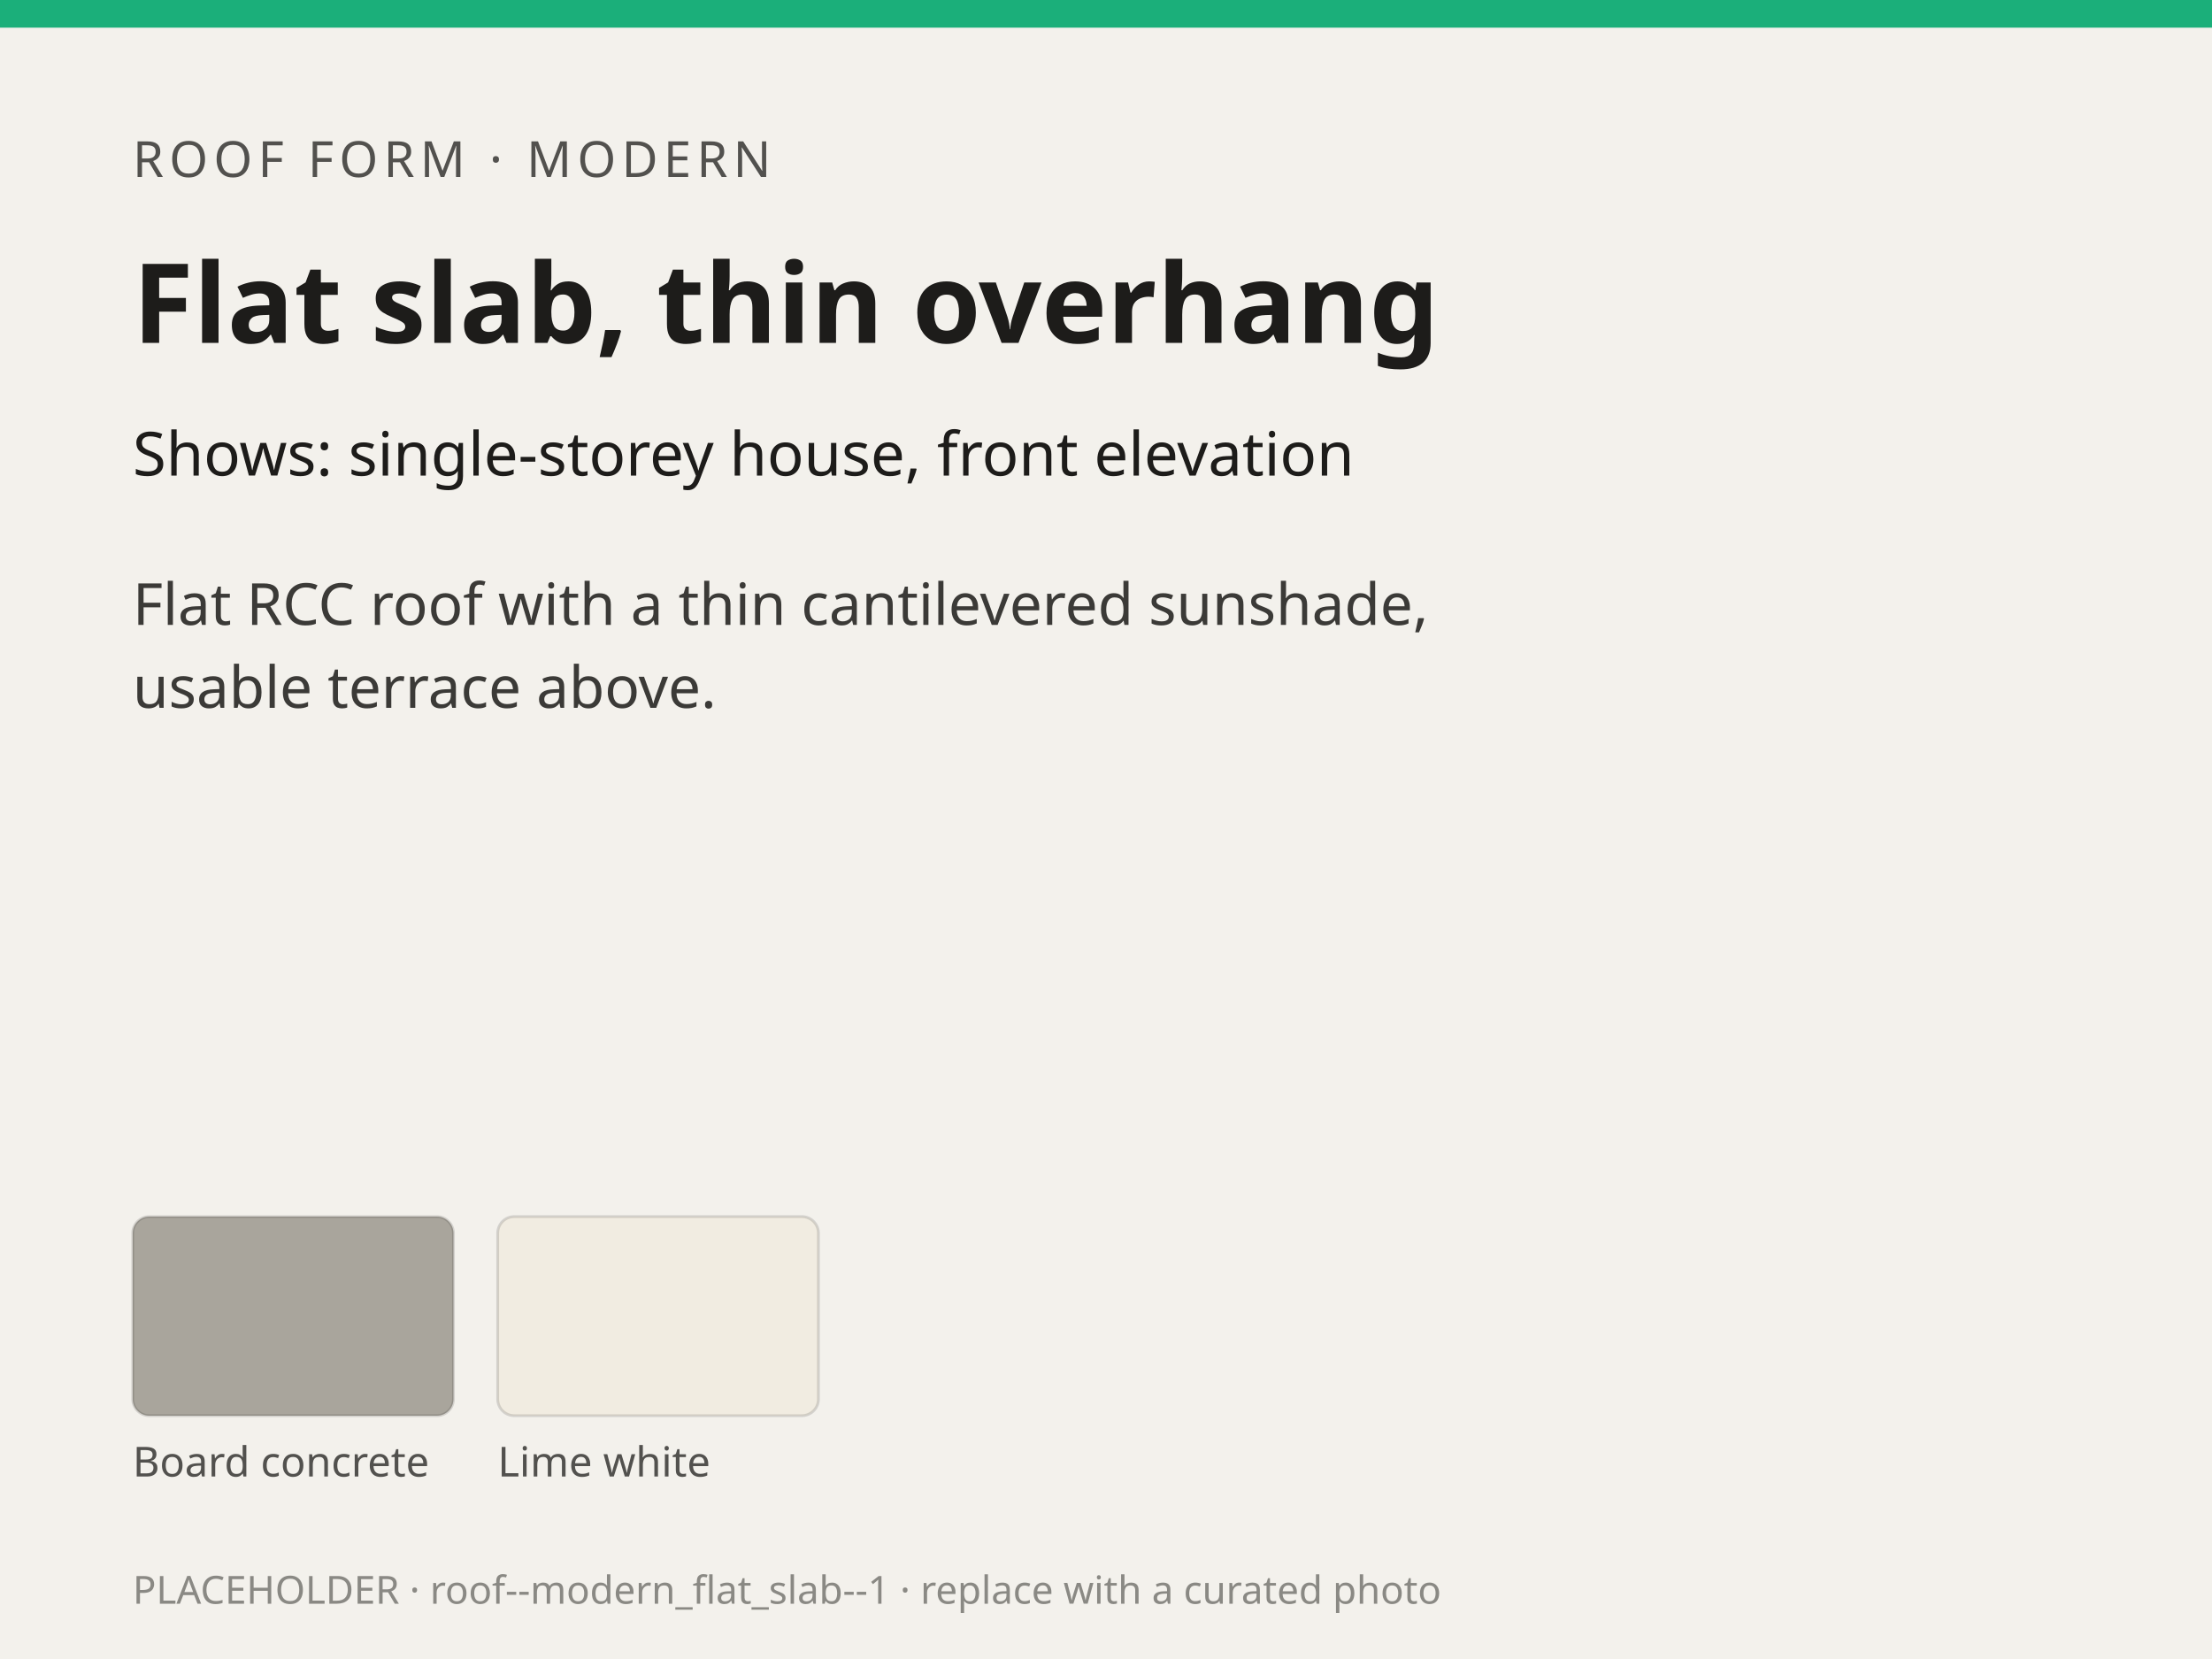
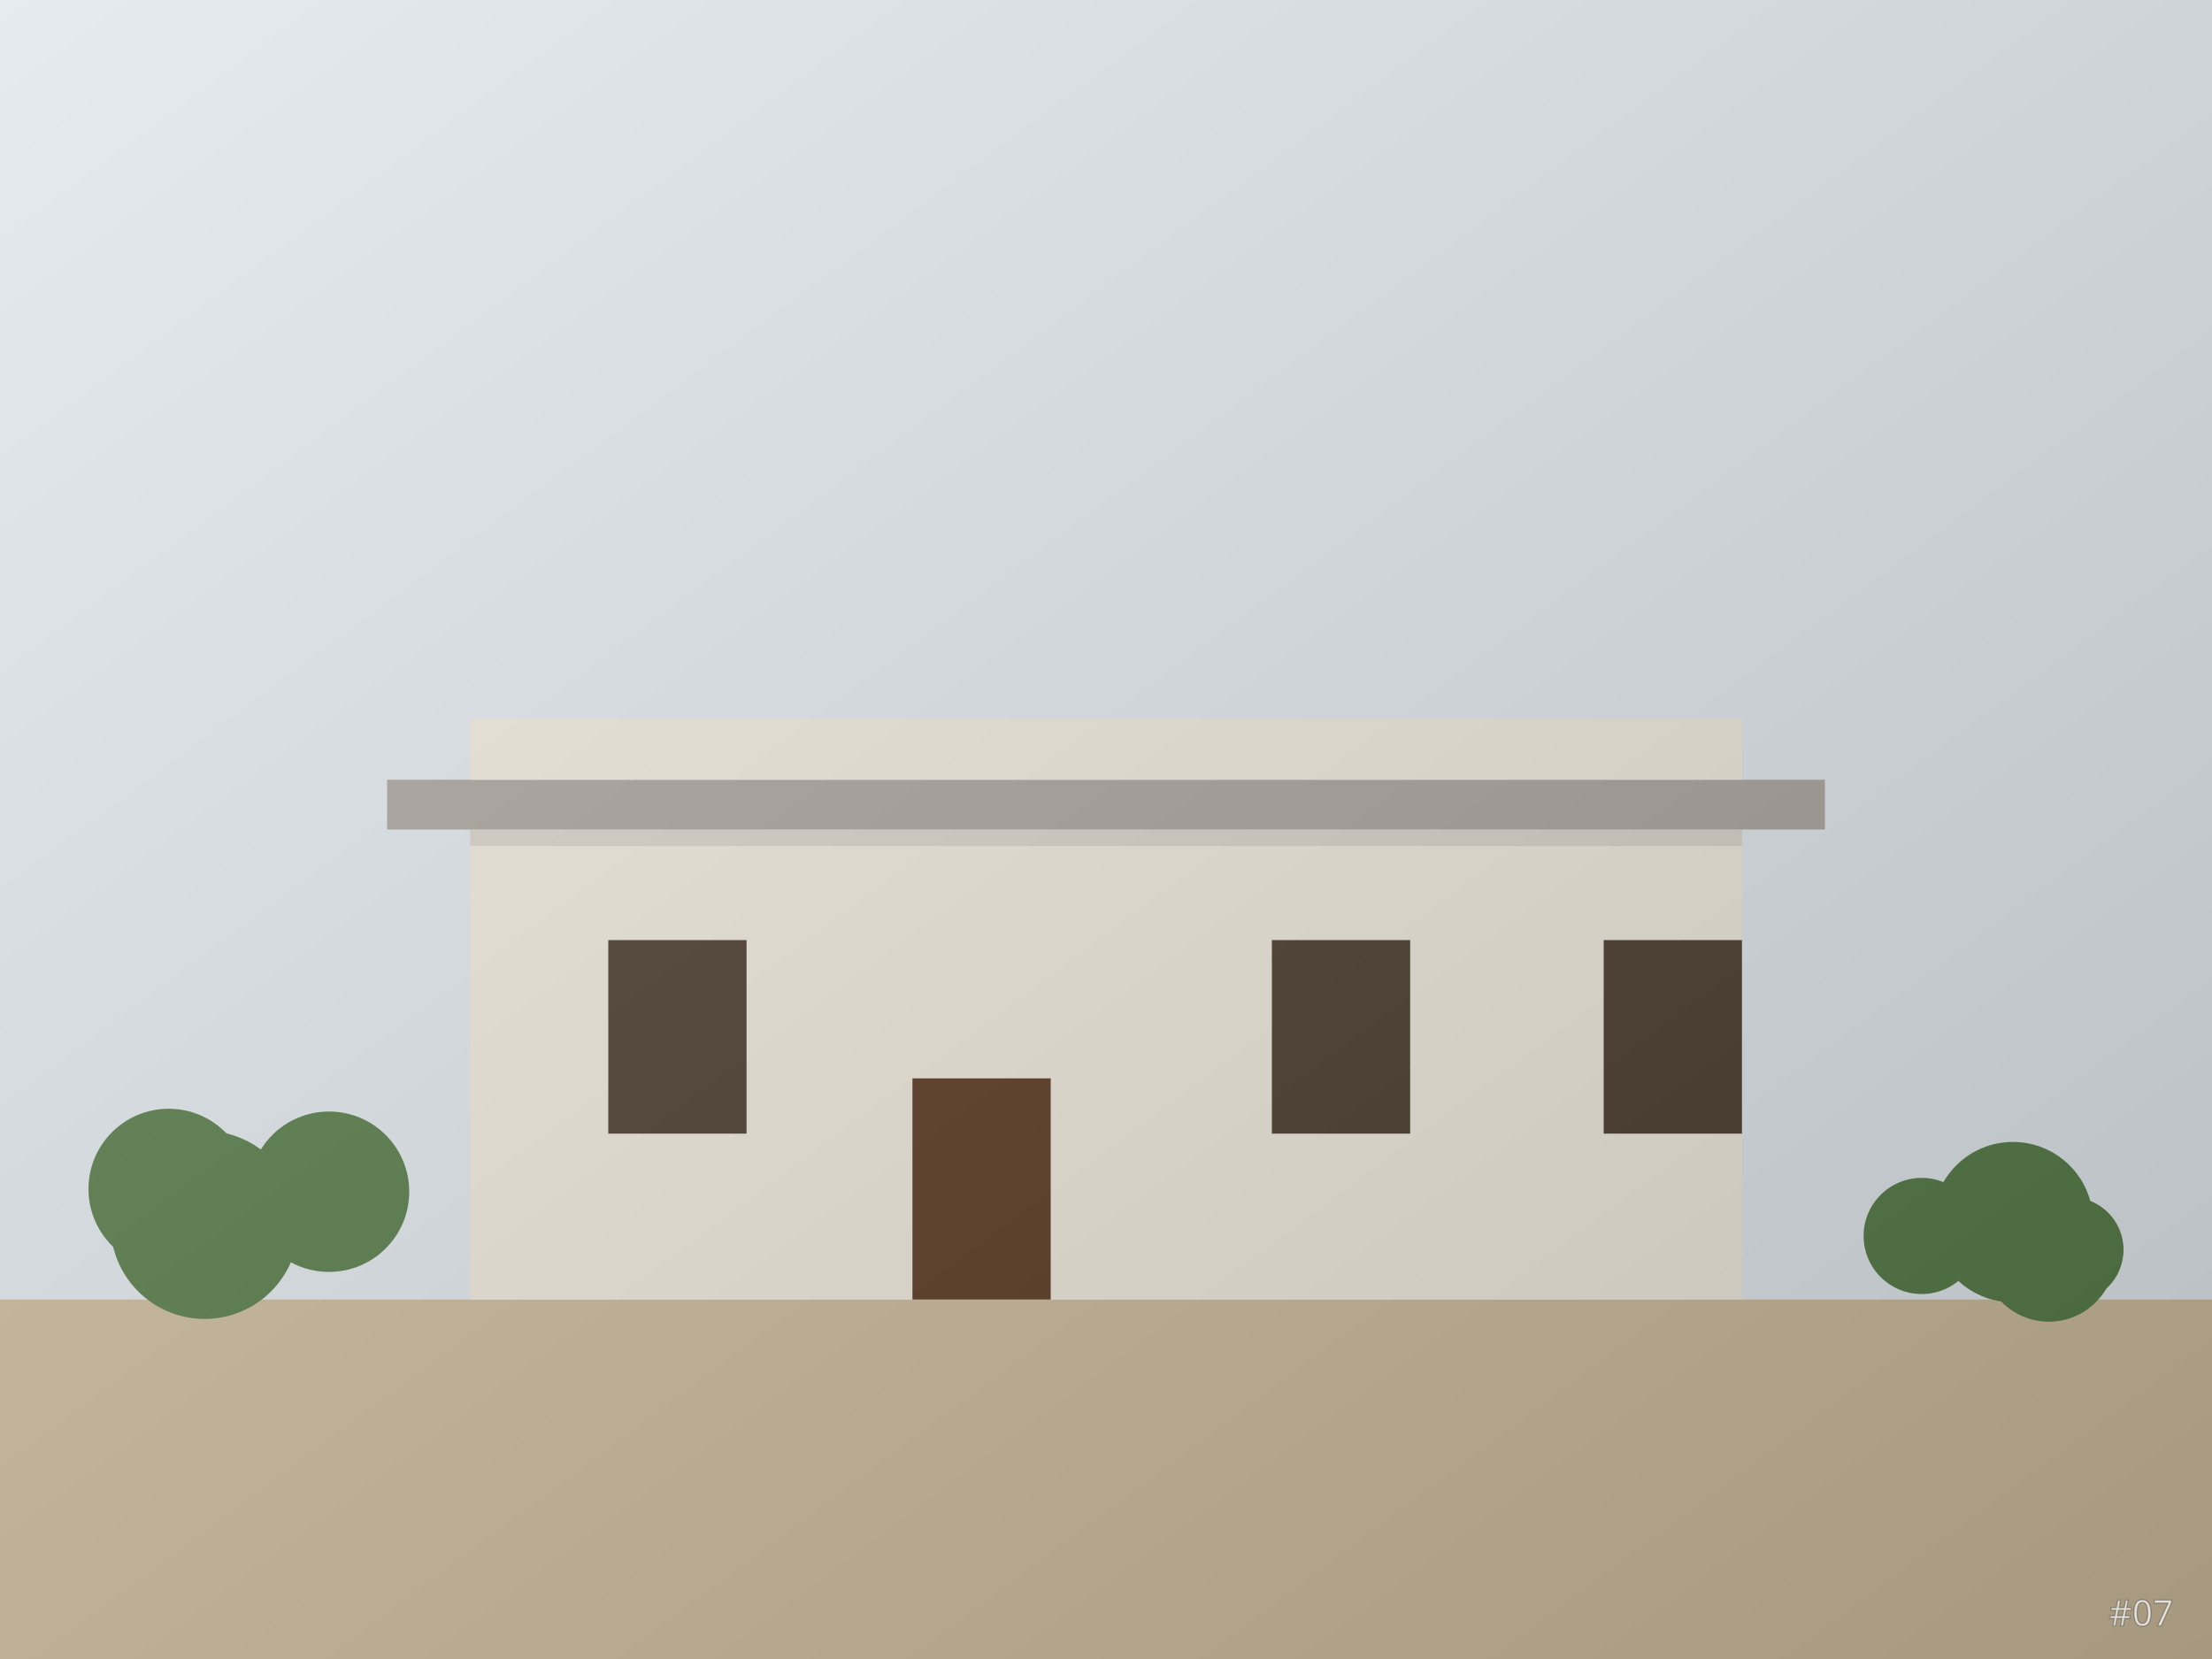
- <svg xmlns="http://www.w3.org/2000/svg" viewBox="0 0 800 600" width="800" height="600" font-family="system-ui, sans-serif">
-   <rect width="800" height="600" fill="#f3f1ec" />
-   <rect width="800" height="10" fill="#1baf7a" />
-   <text x="48" y="64" font-size="18" fill="#52514e" letter-spacing="2">ROOF FORM · MODERN</text>
-   <text x="48" y="124" font-size="40" font-weight="600" fill="#1d1c1a">Flat slab, thin overhang</text>
-   <text x="48" y="172" font-size="22" fill="#1d1c1a">Shows: single-storey house, front elevation</text>
-   <text x="48" y="226" font-size="21" fill="#3b3a37">
-     <tspan x="48" dy="0">Flat RCC roof with a thin cantilevered sunshade,</tspan>
-     <tspan x="48" dy="30">usable terrace above.</tspan>
-   </text>
-   <rect x="48" y="440" width="116" height="72" rx="6" fill="#a9a59c" stroke="#0002" />
-   <text x="48" y="534" font-size="15" fill="#52514e">Board concrete</text>
-   <rect x="180" y="440" width="116" height="72" rx="6" fill="#f1ece1" stroke="#0002" />
-   <text x="180" y="534" font-size="15" fill="#52514e">Lime white</text>
-   <text x="48" y="580" font-size="14" fill="#8a8984">PLACEHOLDER · roof--modern_flat_slab--1 · replace with a curated photo</text>
+ <svg xmlns="http://www.w3.org/2000/svg" viewBox="0 0 800 600" width="800" height="600">
+   <defs>
+     <linearGradient id="light" x1="0" y1="0" x2="1" y2="1">
+       <stop offset="0" stop-color="#fff" stop-opacity=".18" />
+       <stop offset="1" stop-color="#000" stop-opacity=".18" />
+     </linearGradient>
+   </defs>
+   <rect x="0" y="0" width="800" height="470" fill="#dfe6ea" />
+   <rect x="0" y="470" width="800" height="130" fill="#cbbb9b" />
+   <rect x="170" y="300" width="460" height="170" fill="#efe9dd" />
+   <rect x="220" y="340" width="50" height="70" fill="#4a3a2c" />
+   <rect x="460" y="340" width="50" height="70" fill="#4a3a2c" />
+   <rect x="580" y="340" width="50" height="70" fill="#4a3a2c" />
+   <rect x="330" y="390" width="50" height="80" fill="#5a3a22" />
+   <rect x="170" y="300" width="460" height="6" fill="#00000018" />
+   <rect x="140" y="282" width="520" height="18" fill="#a9a59c" />
+   <rect x="170" y="260" width="460" height="22" fill="#efe9dd" />
+   <circle cx="119" cy="431" r="29" fill="#557a45" />
+   <circle cx="61" cy="430" r="29" fill="#557a45" />
+   <circle cx="123" cy="435" r="23" fill="#557a45" />
+   <circle cx="74" cy="443" r="34" fill="#557a45" />
+   <circle cx="695" cy="447" r="21" fill="#557a45" />
+   <circle cx="741" cy="454" r="24" fill="#557a45" />
+   <circle cx="728" cy="442" r="29" fill="#557a45" />
+   <circle cx="749" cy="452" r="19" fill="#557a45" />
+   <rect width="800" height="600" fill="url(#light)" />
+   <text x="786" y="588" font-family="system-ui, sans-serif" font-size="13" fill="#ffffff" fill-opacity=".75" text-anchor="end" stroke="#000" stroke-opacity=".25" stroke-width=".5">#07</text>
</svg>
